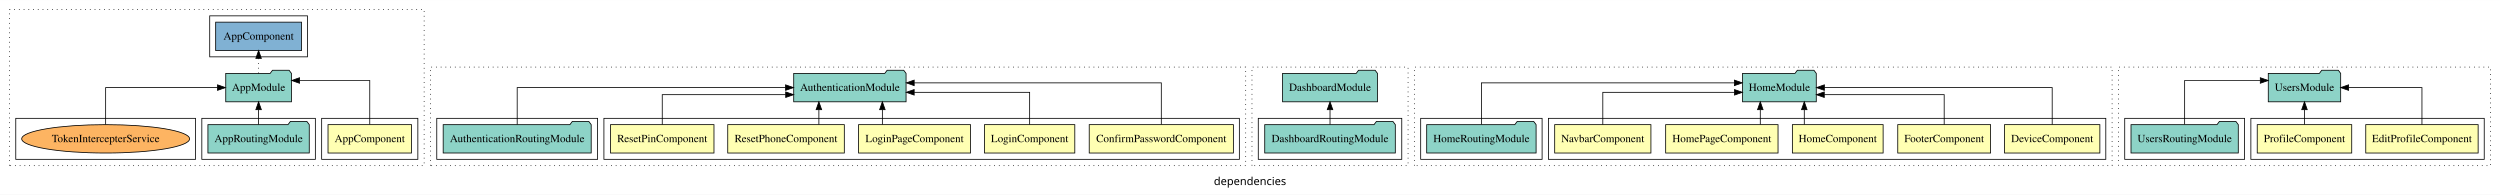
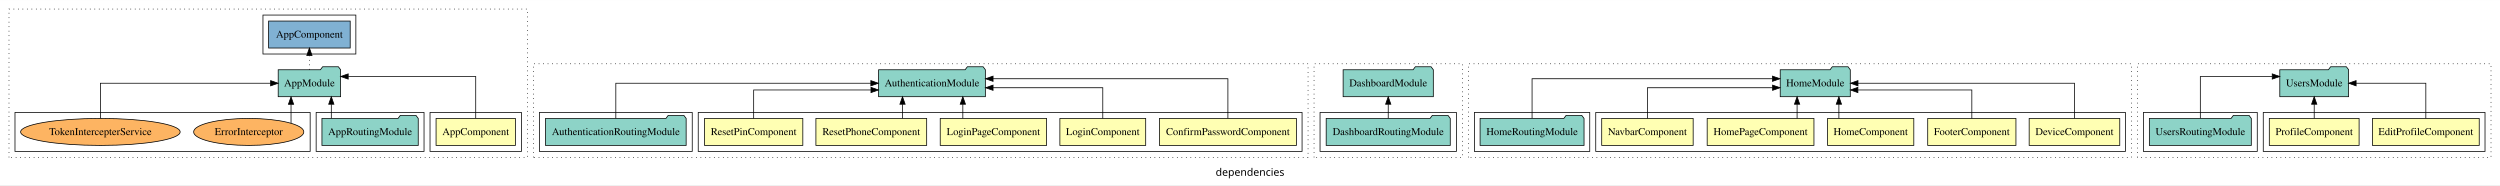
- <svg xmlns="http://www.w3.org/2000/svg" width="3171pt" height="247pt" viewBox="0.00 0.00 3171.00 246.80">
+ <svg xmlns="http://www.w3.org/2000/svg" width="3337pt" height="247pt" viewBox="0.00 0.00 3337.00 246.80">
  <g id="graph0" class="graph" transform="scale(1 1) rotate(0) translate(4 242.8)">
-     <polygon fill="white" stroke="transparent" points="-4,4 -4,-242.8 3167,-242.8 3167,4 -4,4" />
-     <text text-anchor="middle" x="1581.5" y="-8.2" font-family="sans-serif" font-size="14.00">dependencies</text>
+     <polygon fill="white" stroke="transparent" points="-4,4 -4,-242.8 3333,-242.8 3333,4 -4,4" />
+     <text text-anchor="middle" x="1664.5" y="-8.2" font-family="sans-serif" font-size="14.00">dependencies</text>
    <g id="clust1" class="cluster">
-       <polygon fill="none" stroke="black" stroke-dasharray="1,5" points="8,-32.8 8,-230.8 534,-230.8 534,-32.8 8,-32.8" />
+       <polygon fill="none" stroke="black" stroke-dasharray="1,5" points="8,-32.8 8,-230.8 700,-230.8 700,-32.8 8,-32.8" />
    </g>
    <g id="clust2" class="cluster">
-       <polygon fill="none" stroke="black" points="404,-40.8 404,-92.8 526,-92.8 526,-40.8 404,-40.8" />
+       <polygon fill="none" stroke="black" points="570,-40.8 570,-92.8 692,-92.8 692,-40.8 570,-40.8" />
    </g>
    <g id="clust4" class="cluster">
-       <polygon fill="none" stroke="black" points="252,-40.8 252,-92.8 396,-92.8 396,-40.8 252,-40.8" />
+       <polygon fill="none" stroke="black" points="418,-40.8 418,-92.8 562,-92.8 562,-40.8 418,-40.8" />
    </g>
    <g id="clust6" class="cluster">
-       <polygon fill="none" stroke="black" points="262,-170.8 262,-222.8 386,-222.8 386,-170.8 262,-170.8" />
+       <polygon fill="none" stroke="black" points="347,-170.8 347,-222.8 471,-222.8 471,-170.8 347,-170.8" />
    </g>
    <g id="clust7" class="cluster">
-       <polygon fill="none" stroke="black" points="16,-40.8 16,-92.8 244,-92.8 244,-40.8 16,-40.8" />
+       <polygon fill="none" stroke="black" points="16,-40.8 16,-92.8 410,-92.8 410,-40.8 16,-40.8" />
    </g>
    <g id="clust14" class="cluster">
-       <polygon fill="none" stroke="black" stroke-dasharray="1,5" points="542,-32.8 542,-157.8 1576,-157.8 1576,-32.8 542,-32.8" />
+       <polygon fill="none" stroke="black" stroke-dasharray="1,5" points="708,-32.8 708,-157.8 1742,-157.8 1742,-32.8 708,-32.8" />
    </g>
    <g id="clust15" class="cluster">
-       <polygon fill="none" stroke="black" points="762,-40.8 762,-92.8 1568,-92.8 1568,-40.8 762,-40.8" />
+       <polygon fill="none" stroke="black" points="928,-40.8 928,-92.8 1734,-92.8 1734,-40.8 928,-40.8" />
    </g>
    <g id="clust21" class="cluster">
-       <polygon fill="none" stroke="black" points="550,-40.8 550,-92.8 754,-92.8 754,-40.8 550,-40.8" />
+       <polygon fill="none" stroke="black" points="716,-40.8 716,-92.8 920,-92.8 920,-40.8 716,-40.8" />
    </g>
    <g id="clust31" class="cluster">
-       <polygon fill="none" stroke="black" stroke-dasharray="1,5" points="1584,-32.8 1584,-157.8 1782,-157.8 1782,-32.8 1584,-32.8" />
+       <polygon fill="none" stroke="black" stroke-dasharray="1,5" points="1750,-32.8 1750,-157.8 1948,-157.8 1948,-32.8 1750,-32.8" />
    </g>
    <g id="clust33" class="cluster">
-       <polygon fill="none" stroke="black" points="1592,-40.8 1592,-92.8 1774,-92.8 1774,-40.8 1592,-40.8" />
+       <polygon fill="none" stroke="black" points="1758,-40.8 1758,-92.8 1940,-92.8 1940,-40.8 1758,-40.8" />
    </g>
    <g id="clust43" class="cluster">
-       <polygon fill="none" stroke="black" stroke-dasharray="1,5" points="1790,-32.8 1790,-157.8 2675,-157.8 2675,-32.8 1790,-32.8" />
+       <polygon fill="none" stroke="black" stroke-dasharray="1,5" points="1956,-32.8 1956,-157.8 2841,-157.8 2841,-32.8 1956,-32.8" />
    </g>
    <g id="clust44" class="cluster">
-       <polygon fill="none" stroke="black" points="1960,-40.8 1960,-92.8 2667,-92.8 2667,-40.8 1960,-40.8" />
+       <polygon fill="none" stroke="black" points="2126,-40.8 2126,-92.8 2833,-92.8 2833,-40.8 2126,-40.8" />
    </g>
    <g id="clust50" class="cluster">
-       <polygon fill="none" stroke="black" points="1798,-40.8 1798,-92.8 1952,-92.8 1952,-40.8 1798,-40.8" />
+       <polygon fill="none" stroke="black" points="1964,-40.8 1964,-92.8 2118,-92.8 2118,-40.8 1964,-40.8" />
    </g>
    <g id="clust60" class="cluster">
-       <polygon fill="none" stroke="black" stroke-dasharray="1,5" points="2683,-32.8 2683,-157.8 3155,-157.8 3155,-32.8 2683,-32.8" />
+       <polygon fill="none" stroke="black" stroke-dasharray="1,5" points="2849,-32.8 2849,-157.8 3321,-157.8 3321,-32.8 2849,-32.8" />
    </g>
    <g id="clust61" class="cluster">
-       <polygon fill="none" stroke="black" points="2851,-40.8 2851,-92.8 3147,-92.8 3147,-40.8 2851,-40.8" />
+       <polygon fill="none" stroke="black" points="3017,-40.8 3017,-92.8 3313,-92.8 3313,-40.8 3017,-40.8" />
    </g>
    <g id="clust64" class="cluster">
-       <polygon fill="none" stroke="black" points="2691,-40.8 2691,-92.8 2843,-92.8 2843,-40.8 2691,-40.8" />
+       <polygon fill="none" stroke="black" points="2857,-40.8 2857,-92.8 3009,-92.8 3009,-40.8 2857,-40.8" />
    </g>
    <g id="node1" class="node">
-       <polygon fill="#ffffb3" stroke="black" points="517.94,-84.8 412.06,-84.8 412.06,-48.8 517.94,-48.8 517.94,-84.8" />
-       <text text-anchor="middle" x="465" y="-62.6" font-family="Times,serif" font-size="14.00">AppComponent</text>
+       <polygon fill="#ffffb3" stroke="black" points="683.94,-84.8 578.06,-84.8 578.06,-48.8 683.94,-48.8 683.94,-84.8" />
+       <text text-anchor="middle" x="631" y="-62.6" font-family="Times,serif" font-size="14.00">AppComponent</text>
    </g>
    <g id="node2" class="node">
-       <polygon fill="#8dd3c7" stroke="black" points="365.66,-149.8 362.66,-153.8 341.66,-153.8 338.66,-149.8 282.34,-149.8 282.34,-113.8 365.66,-113.8 365.66,-149.8" />
-       <text text-anchor="middle" x="324" y="-127.6" font-family="Times,serif" font-size="14.00">AppModule</text>
+       <polygon fill="#8dd3c7" stroke="black" points="450.66,-149.8 447.66,-153.8 426.66,-153.8 423.66,-149.8 367.34,-149.8 367.34,-113.8 450.66,-113.8 450.66,-149.8" />
+       <text text-anchor="middle" x="409" y="-127.6" font-family="Times,serif" font-size="14.00">AppModule</text>
    </g>
    <g id="edge1" class="edge">
-       <path fill="none" stroke="black" d="M465,-85.09C465,-107.01 465,-140.8 465,-140.8 465,-140.8 375.92,-140.8 375.92,-140.8" />
-       <polygon fill="black" stroke="black" points="375.92,-137.3 365.92,-140.8 375.92,-144.3 375.92,-137.3" />
+       <path fill="none" stroke="black" d="M631,-85.09C631,-107.01 631,-140.8 631,-140.8 631,-140.8 460.76,-140.8 460.76,-140.8" />
+       <polygon fill="black" stroke="black" points="460.76,-137.3 450.76,-140.8 460.76,-144.3 460.76,-137.3" />
    </g>
    <g id="node4" class="node">
-       <polygon fill="#80b1d3" stroke="black" points="378.44,-214.8 269.56,-214.8 269.56,-178.8 378.44,-178.8 378.44,-214.8" />
-       <text text-anchor="middle" x="324" y="-192.6" font-family="Times,serif" font-size="14.00">AppComponent </text>
+       <polygon fill="#80b1d3" stroke="black" points="463.44,-214.8 354.56,-214.8 354.56,-178.8 463.44,-178.8 463.44,-214.8" />
+       <text text-anchor="middle" x="409" y="-192.6" font-family="Times,serif" font-size="14.00">AppComponent </text>
    </g>
    <g id="edge3" class="edge">
-       <path fill="none" stroke="black" stroke-dasharray="1,5" d="M324,-149.91C324,-149.91 324,-168.79 324,-168.79" />
-       <polygon fill="black" stroke="black" points="320.5,-168.79 324,-178.79 327.5,-168.79 320.5,-168.79" />
+       <path fill="none" stroke="black" stroke-dasharray="1,5" d="M409,-149.91C409,-149.91 409,-168.79 409,-168.79" />
+       <polygon fill="black" stroke="black" points="405.5,-168.79 409,-178.79 412.5,-168.79 405.5,-168.79" />
    </g>
    <g id="node3" class="node">
-       <polygon fill="#8dd3c7" stroke="black" points="388.27,-84.8 385.27,-88.8 364.27,-88.8 361.27,-84.8 259.73,-84.8 259.73,-48.8 388.27,-48.8 388.27,-84.8" />
-       <text text-anchor="middle" x="324" y="-62.6" font-family="Times,serif" font-size="14.00">AppRoutingModule</text>
+       <polygon fill="#8dd3c7" stroke="black" points="554.27,-84.8 551.27,-88.8 530.27,-88.8 527.27,-84.8 425.73,-84.8 425.73,-48.8 554.27,-48.8 554.27,-84.8" />
+       <text text-anchor="middle" x="490" y="-62.6" font-family="Times,serif" font-size="14.00">AppRoutingModule</text>
    </g>
    <g id="edge2" class="edge">
-       <path fill="none" stroke="black" d="M324,-84.91C324,-84.91 324,-103.79 324,-103.79" />
-       <polygon fill="black" stroke="black" points="320.5,-103.79 324,-113.79 327.5,-103.79 320.5,-103.79" />
+       <path fill="none" stroke="black" d="M438.22,-84.91C438.22,-84.91 438.22,-103.79 438.22,-103.79" />
+       <polygon fill="black" stroke="black" points="434.72,-103.79 438.22,-113.79 441.72,-103.79 434.72,-103.79" />
    </g>
    <g id="node5" class="node">
+       <ellipse fill="#fdb462" stroke="black" cx="328" cy="-66.8" rx="73.53" ry="18" />
+       <text text-anchor="middle" x="328" y="-62.6" font-family="Times,serif" font-size="14.00">ErrorInterceptor</text>
+     </g>
+     <g id="edge4" class="edge">
+       <path fill="none" stroke="black" d="M384.47,-78.42C384.47,-78.42 384.47,-103.65 384.47,-103.65" />
+       <polygon fill="black" stroke="black" points="380.97,-103.65 384.47,-113.65 387.97,-103.65 380.97,-103.65" />
+     </g>
+     <g id="node6" class="node">
      <ellipse fill="#fdb462" stroke="black" cx="130" cy="-66.8" rx="106.46" ry="18" />
      <text text-anchor="middle" x="130" y="-62.6" font-family="Times,serif" font-size="14.00">TokenIntercepterService</text>
    </g>
-     <g id="edge4" class="edge">
-       <path fill="none" stroke="black" d="M130,-84.91C130,-104.14 130,-131.8 130,-131.8 130,-131.8 271.9,-131.8 271.9,-131.8" />
-       <polygon fill="black" stroke="black" points="271.9,-135.3 281.9,-131.8 271.9,-128.3 271.9,-135.3" />
-     </g>
-     <g id="node6" class="node">
-       <polygon fill="#ffffb3" stroke="black" points="1560.43,-84.8 1377.57,-84.8 1377.57,-48.8 1560.43,-48.8 1560.43,-84.8" />
-       <text text-anchor="middle" x="1469" y="-62.6" font-family="Times,serif" font-size="14.00">ConfirmPasswordComponent</text>
+     <g id="edge5" class="edge">
+       <path fill="none" stroke="black" d="M130,-84.91C130,-104.14 130,-131.8 130,-131.8 130,-131.8 357.23,-131.8 357.23,-131.8" />
+       <polygon fill="black" stroke="black" points="357.23,-135.3 367.23,-131.8 357.23,-128.3 357.23,-135.3" />
+     </g>
+     <g id="node7" class="node">
+       <polygon fill="#ffffb3" stroke="black" points="1726.43,-84.8 1543.57,-84.8 1543.57,-48.8 1726.43,-48.8 1726.43,-84.8" />
+       <text text-anchor="middle" x="1635" y="-62.6" font-family="Times,serif" font-size="14.00">ConfirmPasswordComponent</text>
+     </g>
+     <g id="node12" class="node">
+       <polygon fill="#8dd3c7" stroke="black" points="1311.25,-149.8 1308.25,-153.8 1287.25,-153.8 1284.25,-149.8 1168.75,-149.8 1168.75,-113.8 1311.25,-113.8 1311.25,-149.8" />
+       <text text-anchor="middle" x="1240" y="-127.6" font-family="Times,serif" font-size="14.00">AuthenticationModule</text>
+     </g>
+     <g id="edge6" class="edge">
+       <path fill="none" stroke="black" d="M1635,-85.08C1635,-106.12 1635,-137.8 1635,-137.8 1635,-137.8 1321.53,-137.8 1321.53,-137.8" />
+       <polygon fill="black" stroke="black" points="1321.53,-134.3 1311.53,-137.8 1321.53,-141.3 1321.53,-134.3" />
+     </g>
+     <g id="node8" class="node">
+       <polygon fill="#ffffb3" stroke="black" points="1525.28,-84.8 1410.72,-84.8 1410.72,-48.8 1525.28,-48.8 1525.28,-84.8" />
+       <text text-anchor="middle" x="1468" y="-62.6" font-family="Times,serif" font-size="14.00">LoginComponent</text>
+     </g>
+     <g id="edge7" class="edge">
+       <path fill="none" stroke="black" d="M1468,-84.82C1468,-102.17 1468,-125.8 1468,-125.8 1468,-125.8 1321.52,-125.8 1321.52,-125.8" />
+       <polygon fill="black" stroke="black" points="1321.52,-122.3 1311.52,-125.8 1321.52,-129.3 1321.52,-122.3" />
+     </g>
+     <g id="node9" class="node">
+       <polygon fill="#ffffb3" stroke="black" points="1392.99,-84.8 1251.01,-84.8 1251.01,-48.8 1392.99,-48.8 1392.99,-84.8" />
+       <text text-anchor="middle" x="1322" y="-62.6" font-family="Times,serif" font-size="14.00">LoginPageComponent</text>
+     </g>
+     <g id="edge8" class="edge">
+       <path fill="none" stroke="black" d="M1281.19,-84.91C1281.19,-84.91 1281.19,-103.79 1281.19,-103.79" />
+       <polygon fill="black" stroke="black" points="1277.69,-103.79 1281.19,-113.79 1284.69,-103.79 1277.69,-103.79" />
+     </g>
+     <g id="node10" class="node">
+       <polygon fill="#ffffb3" stroke="black" points="1232.93,-84.8 1085.07,-84.8 1085.07,-48.8 1232.93,-48.8 1232.93,-84.8" />
+       <text text-anchor="middle" x="1159" y="-62.6" font-family="Times,serif" font-size="14.00">ResetPhoneComponent</text>
+     </g>
+     <g id="edge9" class="edge">
+       <path fill="none" stroke="black" d="M1200.67,-84.91C1200.67,-84.91 1200.67,-103.79 1200.67,-103.79" />
+       <polygon fill="black" stroke="black" points="1197.17,-103.79 1200.67,-113.79 1204.17,-103.79 1197.17,-103.79" />
    </g>
    <g id="node11" class="node">
-       <polygon fill="#8dd3c7" stroke="black" points="1145.25,-149.8 1142.25,-153.8 1121.25,-153.8 1118.25,-149.8 1002.75,-149.8 1002.75,-113.8 1145.25,-113.8 1145.25,-149.8" />
-       <text text-anchor="middle" x="1074" y="-127.6" font-family="Times,serif" font-size="14.00">AuthenticationModule</text>
-     </g>
-     <g id="edge5" class="edge">
-       <path fill="none" stroke="black" d="M1469,-85.08C1469,-106.12 1469,-137.8 1469,-137.8 1469,-137.8 1155.53,-137.8 1155.53,-137.8" />
-       <polygon fill="black" stroke="black" points="1155.53,-134.3 1145.53,-137.8 1155.53,-141.3 1155.53,-134.3" />
-     </g>
-     <g id="node7" class="node">
-       <polygon fill="#ffffb3" stroke="black" points="1359.28,-84.8 1244.72,-84.8 1244.72,-48.8 1359.28,-48.8 1359.28,-84.8" />
-       <text text-anchor="middle" x="1302" y="-62.6" font-family="Times,serif" font-size="14.00">LoginComponent</text>
-     </g>
-     <g id="edge6" class="edge">
-       <path fill="none" stroke="black" d="M1302,-84.82C1302,-102.17 1302,-125.8 1302,-125.8 1302,-125.8 1155.52,-125.8 1155.52,-125.8" />
-       <polygon fill="black" stroke="black" points="1155.52,-122.3 1145.52,-125.8 1155.52,-129.3 1155.52,-122.3" />
-     </g>
-     <g id="node8" class="node">
-       <polygon fill="#ffffb3" stroke="black" points="1226.99,-84.8 1085.01,-84.8 1085.01,-48.8 1226.99,-48.8 1226.99,-84.8" />
-       <text text-anchor="middle" x="1156" y="-62.6" font-family="Times,serif" font-size="14.00">LoginPageComponent</text>
-     </g>
-     <g id="edge7" class="edge">
-       <path fill="none" stroke="black" d="M1115.19,-84.91C1115.19,-84.91 1115.19,-103.79 1115.19,-103.79" />
-       <polygon fill="black" stroke="black" points="1111.69,-103.79 1115.19,-113.79 1118.69,-103.79 1111.69,-103.79" />
-     </g>
-     <g id="node9" class="node">
-       <polygon fill="#ffffb3" stroke="black" points="1066.93,-84.8 919.07,-84.8 919.07,-48.8 1066.93,-48.8 1066.93,-84.8" />
-       <text text-anchor="middle" x="993" y="-62.6" font-family="Times,serif" font-size="14.00">ResetPhoneComponent</text>
-     </g>
-     <g id="edge8" class="edge">
-       <path fill="none" stroke="black" d="M1034.67,-84.91C1034.67,-84.91 1034.67,-103.79 1034.67,-103.79" />
-       <polygon fill="black" stroke="black" points="1031.17,-103.79 1034.67,-113.79 1038.17,-103.79 1031.17,-103.79" />
-     </g>
-     <g id="node10" class="node">
-       <polygon fill="#ffffb3" stroke="black" points="901.61,-84.8 770.39,-84.8 770.39,-48.8 901.61,-48.8 901.61,-84.8" />
-       <text text-anchor="middle" x="836" y="-62.6" font-family="Times,serif" font-size="14.00">ResetPinComponent</text>
-     </g>
-     <g id="edge9" class="edge">
-       <path fill="none" stroke="black" d="M836,-84.83C836,-101.2 836,-122.8 836,-122.8 836,-122.8 992.59,-122.8 992.59,-122.8" />
-       <polygon fill="black" stroke="black" points="992.59,-126.3 1002.59,-122.8 992.59,-119.3 992.59,-126.3" />
-     </g>
-     <g id="node12" class="node">
-       <polygon fill="#8dd3c7" stroke="black" points="745.87,-84.8 742.87,-88.8 721.87,-88.8 718.87,-84.8 558.13,-84.8 558.13,-48.8 745.87,-48.8 745.87,-84.8" />
-       <text text-anchor="middle" x="652" y="-62.6" font-family="Times,serif" font-size="14.00">AuthenticationRoutingModule</text>
+       <polygon fill="#ffffb3" stroke="black" points="1067.61,-84.8 936.39,-84.8 936.39,-48.8 1067.61,-48.8 1067.61,-84.8" />
+       <text text-anchor="middle" x="1002" y="-62.6" font-family="Times,serif" font-size="14.00">ResetPinComponent</text>
    </g>
    <g id="edge10" class="edge">
-       <path fill="none" stroke="black" d="M652,-84.91C652,-104.14 652,-131.8 652,-131.8 652,-131.8 992.41,-131.8 992.41,-131.8" />
-       <polygon fill="black" stroke="black" points="992.41,-135.3 1002.41,-131.8 992.41,-128.3 992.41,-135.3" />
+       <path fill="none" stroke="black" d="M1002,-84.83C1002,-101.2 1002,-122.8 1002,-122.8 1002,-122.8 1158.59,-122.8 1158.59,-122.8" />
+       <polygon fill="black" stroke="black" points="1158.59,-126.3 1168.59,-122.8 1158.59,-119.3 1158.59,-126.3" />
    </g>
    <g id="node13" class="node">
-       <polygon fill="#8dd3c7" stroke="black" points="1765.81,-84.8 1762.81,-88.8 1741.81,-88.8 1738.81,-84.8 1600.19,-84.8 1600.19,-48.8 1765.81,-48.8 1765.81,-84.8" />
-       <text text-anchor="middle" x="1683" y="-62.6" font-family="Times,serif" font-size="14.00">DashboardRoutingModule</text>
+       <polygon fill="#8dd3c7" stroke="black" points="911.87,-84.8 908.87,-88.8 887.87,-88.8 884.87,-84.8 724.13,-84.8 724.13,-48.8 911.87,-48.8 911.87,-84.8" />
+       <text text-anchor="middle" x="818" y="-62.6" font-family="Times,serif" font-size="14.00">AuthenticationRoutingModule</text>
+     </g>
+     <g id="edge11" class="edge">
+       <path fill="none" stroke="black" d="M818,-84.91C818,-104.14 818,-131.8 818,-131.8 818,-131.8 1158.41,-131.8 1158.41,-131.8" />
+       <polygon fill="black" stroke="black" points="1158.41,-135.3 1168.41,-131.8 1158.41,-128.3 1158.41,-135.3" />
    </g>
    <g id="node14" class="node">
-       <polygon fill="#8dd3c7" stroke="black" points="1743.19,-149.8 1740.19,-153.8 1719.19,-153.8 1716.19,-149.8 1622.81,-149.8 1622.81,-113.8 1743.19,-113.8 1743.19,-149.8" />
-       <text text-anchor="middle" x="1683" y="-127.6" font-family="Times,serif" font-size="14.00">DashboardModule</text>
-     </g>
-     <g id="edge11" class="edge">
-       <path fill="none" stroke="black" d="M1683,-84.91C1683,-84.91 1683,-103.79 1683,-103.79" />
-       <polygon fill="black" stroke="black" points="1679.5,-103.79 1683,-113.79 1686.5,-103.79 1679.5,-103.79" />
+       <polygon fill="#8dd3c7" stroke="black" points="1931.81,-84.8 1928.81,-88.8 1907.81,-88.8 1904.81,-84.8 1766.19,-84.8 1766.19,-48.8 1931.81,-48.8 1931.81,-84.8" />
+       <text text-anchor="middle" x="1849" y="-62.6" font-family="Times,serif" font-size="14.00">DashboardRoutingModule</text>
    </g>
    <g id="node15" class="node">
-       <polygon fill="#ffffb3" stroke="black" points="2659.47,-84.8 2538.53,-84.8 2538.53,-48.8 2659.47,-48.8 2659.47,-84.8" />
-       <text text-anchor="middle" x="2599" y="-62.6" font-family="Times,serif" font-size="14.00">DeviceComponent</text>
+       <polygon fill="#8dd3c7" stroke="black" points="1909.19,-149.8 1906.19,-153.8 1885.19,-153.8 1882.19,-149.8 1788.81,-149.8 1788.81,-113.8 1909.19,-113.8 1909.19,-149.8" />
+       <text text-anchor="middle" x="1849" y="-127.6" font-family="Times,serif" font-size="14.00">DashboardModule</text>
+     </g>
+     <g id="edge12" class="edge">
+       <path fill="none" stroke="black" d="M1849,-84.91C1849,-84.91 1849,-103.79 1849,-103.79" />
+       <polygon fill="black" stroke="black" points="1845.5,-103.79 1849,-113.79 1852.5,-103.79 1845.5,-103.79" />
+     </g>
+     <g id="node16" class="node">
+       <polygon fill="#ffffb3" stroke="black" points="2825.47,-84.8 2704.53,-84.8 2704.53,-48.8 2825.47,-48.8 2825.47,-84.8" />
+       <text text-anchor="middle" x="2765" y="-62.6" font-family="Times,serif" font-size="14.00">DeviceComponent</text>
+     </g>
+     <g id="node21" class="node">
+       <polygon fill="#8dd3c7" stroke="black" points="2465.76,-149.8 2462.76,-153.8 2441.76,-153.8 2438.76,-149.8 2372.24,-149.8 2372.24,-113.8 2465.76,-113.8 2465.76,-149.8" />
+       <text text-anchor="middle" x="2419" y="-127.6" font-family="Times,serif" font-size="14.00">HomeModule</text>
+     </g>
+     <g id="edge13" class="edge">
+       <path fill="none" stroke="black" d="M2765,-84.91C2765,-104.14 2765,-131.8 2765,-131.8 2765,-131.8 2476.02,-131.8 2476.02,-131.8" />
+       <polygon fill="black" stroke="black" points="2476.02,-128.3 2466.02,-131.8 2476.02,-135.3 2476.02,-128.3" />
+     </g>
+     <g id="node17" class="node">
+       <polygon fill="#ffffb3" stroke="black" points="2686.88,-84.8 2569.12,-84.8 2569.12,-48.8 2686.88,-48.8 2686.88,-84.8" />
+       <text text-anchor="middle" x="2628" y="-62.6" font-family="Times,serif" font-size="14.00">FooterComponent</text>
+     </g>
+     <g id="edge14" class="edge">
+       <path fill="none" stroke="black" d="M2628,-84.83C2628,-101.2 2628,-122.8 2628,-122.8 2628,-122.8 2475.9,-122.8 2475.9,-122.8" />
+       <polygon fill="black" stroke="black" points="2475.9,-119.3 2465.9,-122.8 2475.9,-126.3 2475.9,-119.3" />
+     </g>
+     <g id="node18" class="node">
+       <polygon fill="#ffffb3" stroke="black" points="2550.55,-84.8 2435.45,-84.8 2435.45,-48.8 2550.55,-48.8 2550.55,-84.8" />
+       <text text-anchor="middle" x="2493" y="-62.6" font-family="Times,serif" font-size="14.00">HomeComponent</text>
+     </g>
+     <g id="edge15" class="edge">
+       <path fill="none" stroke="black" d="M2450.55,-84.91C2450.55,-84.91 2450.55,-103.79 2450.55,-103.79" />
+       <polygon fill="black" stroke="black" points="2447.05,-103.79 2450.55,-113.79 2454.05,-103.79 2447.05,-103.79" />
+     </g>
+     <g id="node19" class="node">
+       <polygon fill="#ffffb3" stroke="black" points="2417.26,-84.8 2274.74,-84.8 2274.74,-48.8 2417.26,-48.8 2417.26,-84.8" />
+       <text text-anchor="middle" x="2346" y="-62.6" font-family="Times,serif" font-size="14.00">HomePageComponent</text>
+     </g>
+     <g id="edge16" class="edge">
+       <path fill="none" stroke="black" d="M2394.75,-84.91C2394.75,-84.91 2394.75,-103.79 2394.75,-103.79" />
+       <polygon fill="black" stroke="black" points="2391.25,-103.79 2394.75,-113.79 2398.25,-103.79 2391.25,-103.79" />
    </g>
    <g id="node20" class="node">
-       <polygon fill="#8dd3c7" stroke="black" points="2299.76,-149.8 2296.76,-153.8 2275.76,-153.8 2272.76,-149.8 2206.24,-149.8 2206.24,-113.8 2299.76,-113.8 2299.76,-149.8" />
-       <text text-anchor="middle" x="2253" y="-127.6" font-family="Times,serif" font-size="14.00">HomeModule</text>
-     </g>
-     <g id="edge12" class="edge">
-       <path fill="none" stroke="black" d="M2599,-84.91C2599,-104.14 2599,-131.8 2599,-131.8 2599,-131.8 2310.02,-131.8 2310.02,-131.8" />
-       <polygon fill="black" stroke="black" points="2310.02,-128.3 2300.02,-131.8 2310.02,-135.3 2310.02,-128.3" />
-     </g>
-     <g id="node16" class="node">
-       <polygon fill="#ffffb3" stroke="black" points="2520.88,-84.8 2403.12,-84.8 2403.12,-48.8 2520.88,-48.8 2520.88,-84.8" />
-       <text text-anchor="middle" x="2462" y="-62.6" font-family="Times,serif" font-size="14.00">FooterComponent</text>
-     </g>
-     <g id="edge13" class="edge">
-       <path fill="none" stroke="black" d="M2462,-84.83C2462,-101.2 2462,-122.8 2462,-122.8 2462,-122.8 2309.9,-122.8 2309.9,-122.8" />
-       <polygon fill="black" stroke="black" points="2309.9,-119.3 2299.9,-122.8 2309.9,-126.3 2309.9,-119.3" />
-     </g>
-     <g id="node17" class="node">
-       <polygon fill="#ffffb3" stroke="black" points="2384.55,-84.8 2269.45,-84.8 2269.45,-48.8 2384.55,-48.8 2384.55,-84.8" />
-       <text text-anchor="middle" x="2327" y="-62.6" font-family="Times,serif" font-size="14.00">HomeComponent</text>
-     </g>
-     <g id="edge14" class="edge">
-       <path fill="none" stroke="black" d="M2284.55,-84.91C2284.55,-84.91 2284.55,-103.79 2284.55,-103.79" />
-       <polygon fill="black" stroke="black" points="2281.05,-103.79 2284.55,-113.79 2288.05,-103.79 2281.05,-103.79" />
-     </g>
-     <g id="node18" class="node">
-       <polygon fill="#ffffb3" stroke="black" points="2251.26,-84.8 2108.74,-84.8 2108.74,-48.8 2251.26,-48.8 2251.26,-84.8" />
-       <text text-anchor="middle" x="2180" y="-62.6" font-family="Times,serif" font-size="14.00">HomePageComponent</text>
-     </g>
-     <g id="edge15" class="edge">
-       <path fill="none" stroke="black" d="M2228.75,-84.91C2228.75,-84.91 2228.75,-103.79 2228.75,-103.79" />
-       <polygon fill="black" stroke="black" points="2225.25,-103.79 2228.75,-113.79 2232.25,-103.79 2225.25,-103.79" />
-     </g>
-     <g id="node19" class="node">
-       <polygon fill="#ffffb3" stroke="black" points="2090.03,-84.8 1967.97,-84.8 1967.97,-48.8 2090.03,-48.8 2090.03,-84.8" />
-       <text text-anchor="middle" x="2029" y="-62.6" font-family="Times,serif" font-size="14.00">NavbarComponent</text>
-     </g>
-     <g id="edge16" class="edge">
-       <path fill="none" stroke="black" d="M2029,-84.82C2029,-102.17 2029,-125.8 2029,-125.8 2029,-125.8 2196.04,-125.8 2196.04,-125.8" />
-       <polygon fill="black" stroke="black" points="2196.04,-129.3 2206.04,-125.8 2196.04,-122.3 2196.04,-129.3" />
-     </g>
-     <g id="node21" class="node">
-       <polygon fill="#8dd3c7" stroke="black" points="1944.38,-84.8 1941.38,-88.8 1920.38,-88.8 1917.38,-84.8 1805.62,-84.8 1805.62,-48.8 1944.38,-48.8 1944.38,-84.8" />
-       <text text-anchor="middle" x="1875" y="-62.6" font-family="Times,serif" font-size="14.00">HomeRoutingModule</text>
+       <polygon fill="#ffffb3" stroke="black" points="2256.03,-84.8 2133.97,-84.8 2133.97,-48.8 2256.03,-48.8 2256.03,-84.8" />
+       <text text-anchor="middle" x="2195" y="-62.6" font-family="Times,serif" font-size="14.00">NavbarComponent</text>
    </g>
    <g id="edge17" class="edge">
-       <path fill="none" stroke="black" d="M1875,-85.08C1875,-106.12 1875,-137.8 1875,-137.8 1875,-137.8 2195.89,-137.8 2195.89,-137.8" />
-       <polygon fill="black" stroke="black" points="2195.89,-141.3 2205.89,-137.8 2195.89,-134.3 2195.89,-141.3" />
+       <path fill="none" stroke="black" d="M2195,-84.82C2195,-102.17 2195,-125.8 2195,-125.8 2195,-125.8 2362.04,-125.8 2362.04,-125.8" />
+       <polygon fill="black" stroke="black" points="2362.04,-129.3 2372.04,-125.8 2362.04,-122.3 2362.04,-129.3" />
    </g>
    <g id="node22" class="node">
-       <polygon fill="#ffffb3" stroke="black" points="3139.27,-84.8 2996.73,-84.8 2996.73,-48.8 3139.27,-48.8 3139.27,-84.8" />
-       <text text-anchor="middle" x="3068" y="-62.6" font-family="Times,serif" font-size="14.00">EditProfileComponent</text>
+       <polygon fill="#8dd3c7" stroke="black" points="2110.38,-84.8 2107.38,-88.8 2086.38,-88.8 2083.38,-84.8 1971.62,-84.8 1971.62,-48.8 2110.38,-48.8 2110.38,-84.8" />
+       <text text-anchor="middle" x="2041" y="-62.6" font-family="Times,serif" font-size="14.00">HomeRoutingModule</text>
+     </g>
+     <g id="edge18" class="edge">
+       <path fill="none" stroke="black" d="M2041,-85.08C2041,-106.12 2041,-137.8 2041,-137.8 2041,-137.8 2361.89,-137.8 2361.89,-137.8" />
+       <polygon fill="black" stroke="black" points="2361.89,-141.3 2371.89,-137.8 2361.89,-134.3 2361.89,-141.3" />
+     </g>
+     <g id="node23" class="node">
+       <polygon fill="#ffffb3" stroke="black" points="3305.27,-84.8 3162.73,-84.8 3162.73,-48.8 3305.27,-48.8 3305.27,-84.8" />
+       <text text-anchor="middle" x="3234" y="-62.6" font-family="Times,serif" font-size="14.00">EditProfileComponent</text>
+     </g>
+     <g id="node25" class="node">
+       <polygon fill="#8dd3c7" stroke="black" points="3130.92,-149.8 3127.92,-153.8 3106.92,-153.8 3103.92,-149.8 3039.08,-149.8 3039.08,-113.8 3130.92,-113.8 3130.92,-149.8" />
+       <text text-anchor="middle" x="3085" y="-127.6" font-family="Times,serif" font-size="14.00">UsersModule</text>
+     </g>
+     <g id="edge19" class="edge">
+       <path fill="none" stroke="black" d="M3234,-84.91C3234,-104.14 3234,-131.8 3234,-131.8 3234,-131.8 3140.92,-131.8 3140.92,-131.8" />
+       <polygon fill="black" stroke="black" points="3140.92,-128.3 3130.92,-131.8 3140.92,-135.3 3140.92,-128.3" />
    </g>
    <g id="node24" class="node">
-       <polygon fill="#8dd3c7" stroke="black" points="2964.92,-149.8 2961.92,-153.8 2940.92,-153.8 2937.92,-149.8 2873.08,-149.8 2873.08,-113.8 2964.92,-113.8 2964.92,-149.8" />
-       <text text-anchor="middle" x="2919" y="-127.6" font-family="Times,serif" font-size="14.00">UsersModule</text>
-     </g>
-     <g id="edge18" class="edge">
-       <path fill="none" stroke="black" d="M3068,-84.91C3068,-104.14 3068,-131.8 3068,-131.8 3068,-131.8 2974.92,-131.8 2974.92,-131.8" />
-       <polygon fill="black" stroke="black" points="2974.92,-128.3 2964.92,-131.8 2974.92,-135.3 2974.92,-128.3" />
-     </g>
-     <g id="node23" class="node">
-       <polygon fill="#ffffb3" stroke="black" points="2978.93,-84.8 2859.07,-84.8 2859.07,-48.8 2978.93,-48.8 2978.93,-84.8" />
-       <text text-anchor="middle" x="2919" y="-62.6" font-family="Times,serif" font-size="14.00">ProfileComponent</text>
-     </g>
-     <g id="edge19" class="edge">
-       <path fill="none" stroke="black" d="M2919,-84.91C2919,-84.91 2919,-103.79 2919,-103.79" />
-       <polygon fill="black" stroke="black" points="2915.5,-103.79 2919,-113.79 2922.5,-103.79 2915.5,-103.79" />
-     </g>
-     <g id="node25" class="node">
-       <polygon fill="#8dd3c7" stroke="black" points="2835.04,-84.8 2832.04,-88.8 2811.04,-88.8 2808.04,-84.8 2698.96,-84.8 2698.96,-48.8 2835.04,-48.8 2835.04,-84.8" />
-       <text text-anchor="middle" x="2767" y="-62.6" font-family="Times,serif" font-size="14.00">UsersRoutingModule</text>
+       <polygon fill="#ffffb3" stroke="black" points="3144.93,-84.8 3025.07,-84.8 3025.07,-48.8 3144.93,-48.8 3144.93,-84.8" />
+       <text text-anchor="middle" x="3085" y="-62.6" font-family="Times,serif" font-size="14.00">ProfileComponent</text>
    </g>
    <g id="edge20" class="edge">
-       <path fill="none" stroke="black" d="M2767,-85.09C2767,-107.01 2767,-140.8 2767,-140.8 2767,-140.8 2862.98,-140.8 2862.98,-140.8" />
-       <polygon fill="black" stroke="black" points="2862.98,-144.3 2872.98,-140.8 2862.98,-137.3 2862.98,-144.3" />
+       <path fill="none" stroke="black" d="M3085,-84.91C3085,-84.91 3085,-103.79 3085,-103.79" />
+       <polygon fill="black" stroke="black" points="3081.5,-103.79 3085,-113.79 3088.5,-103.79 3081.5,-103.79" />
+     </g>
+     <g id="node26" class="node">
+       <polygon fill="#8dd3c7" stroke="black" points="3001.04,-84.8 2998.04,-88.8 2977.04,-88.8 2974.04,-84.8 2864.96,-84.8 2864.96,-48.8 3001.04,-48.8 3001.04,-84.8" />
+       <text text-anchor="middle" x="2933" y="-62.6" font-family="Times,serif" font-size="14.00">UsersRoutingModule</text>
+     </g>
+     <g id="edge21" class="edge">
+       <path fill="none" stroke="black" d="M2933,-85.09C2933,-107.01 2933,-140.8 2933,-140.8 2933,-140.8 3028.98,-140.8 3028.98,-140.8" />
+       <polygon fill="black" stroke="black" points="3028.98,-144.3 3038.98,-140.8 3028.98,-137.3 3028.98,-144.3" />
    </g>
  </g>
</svg>
